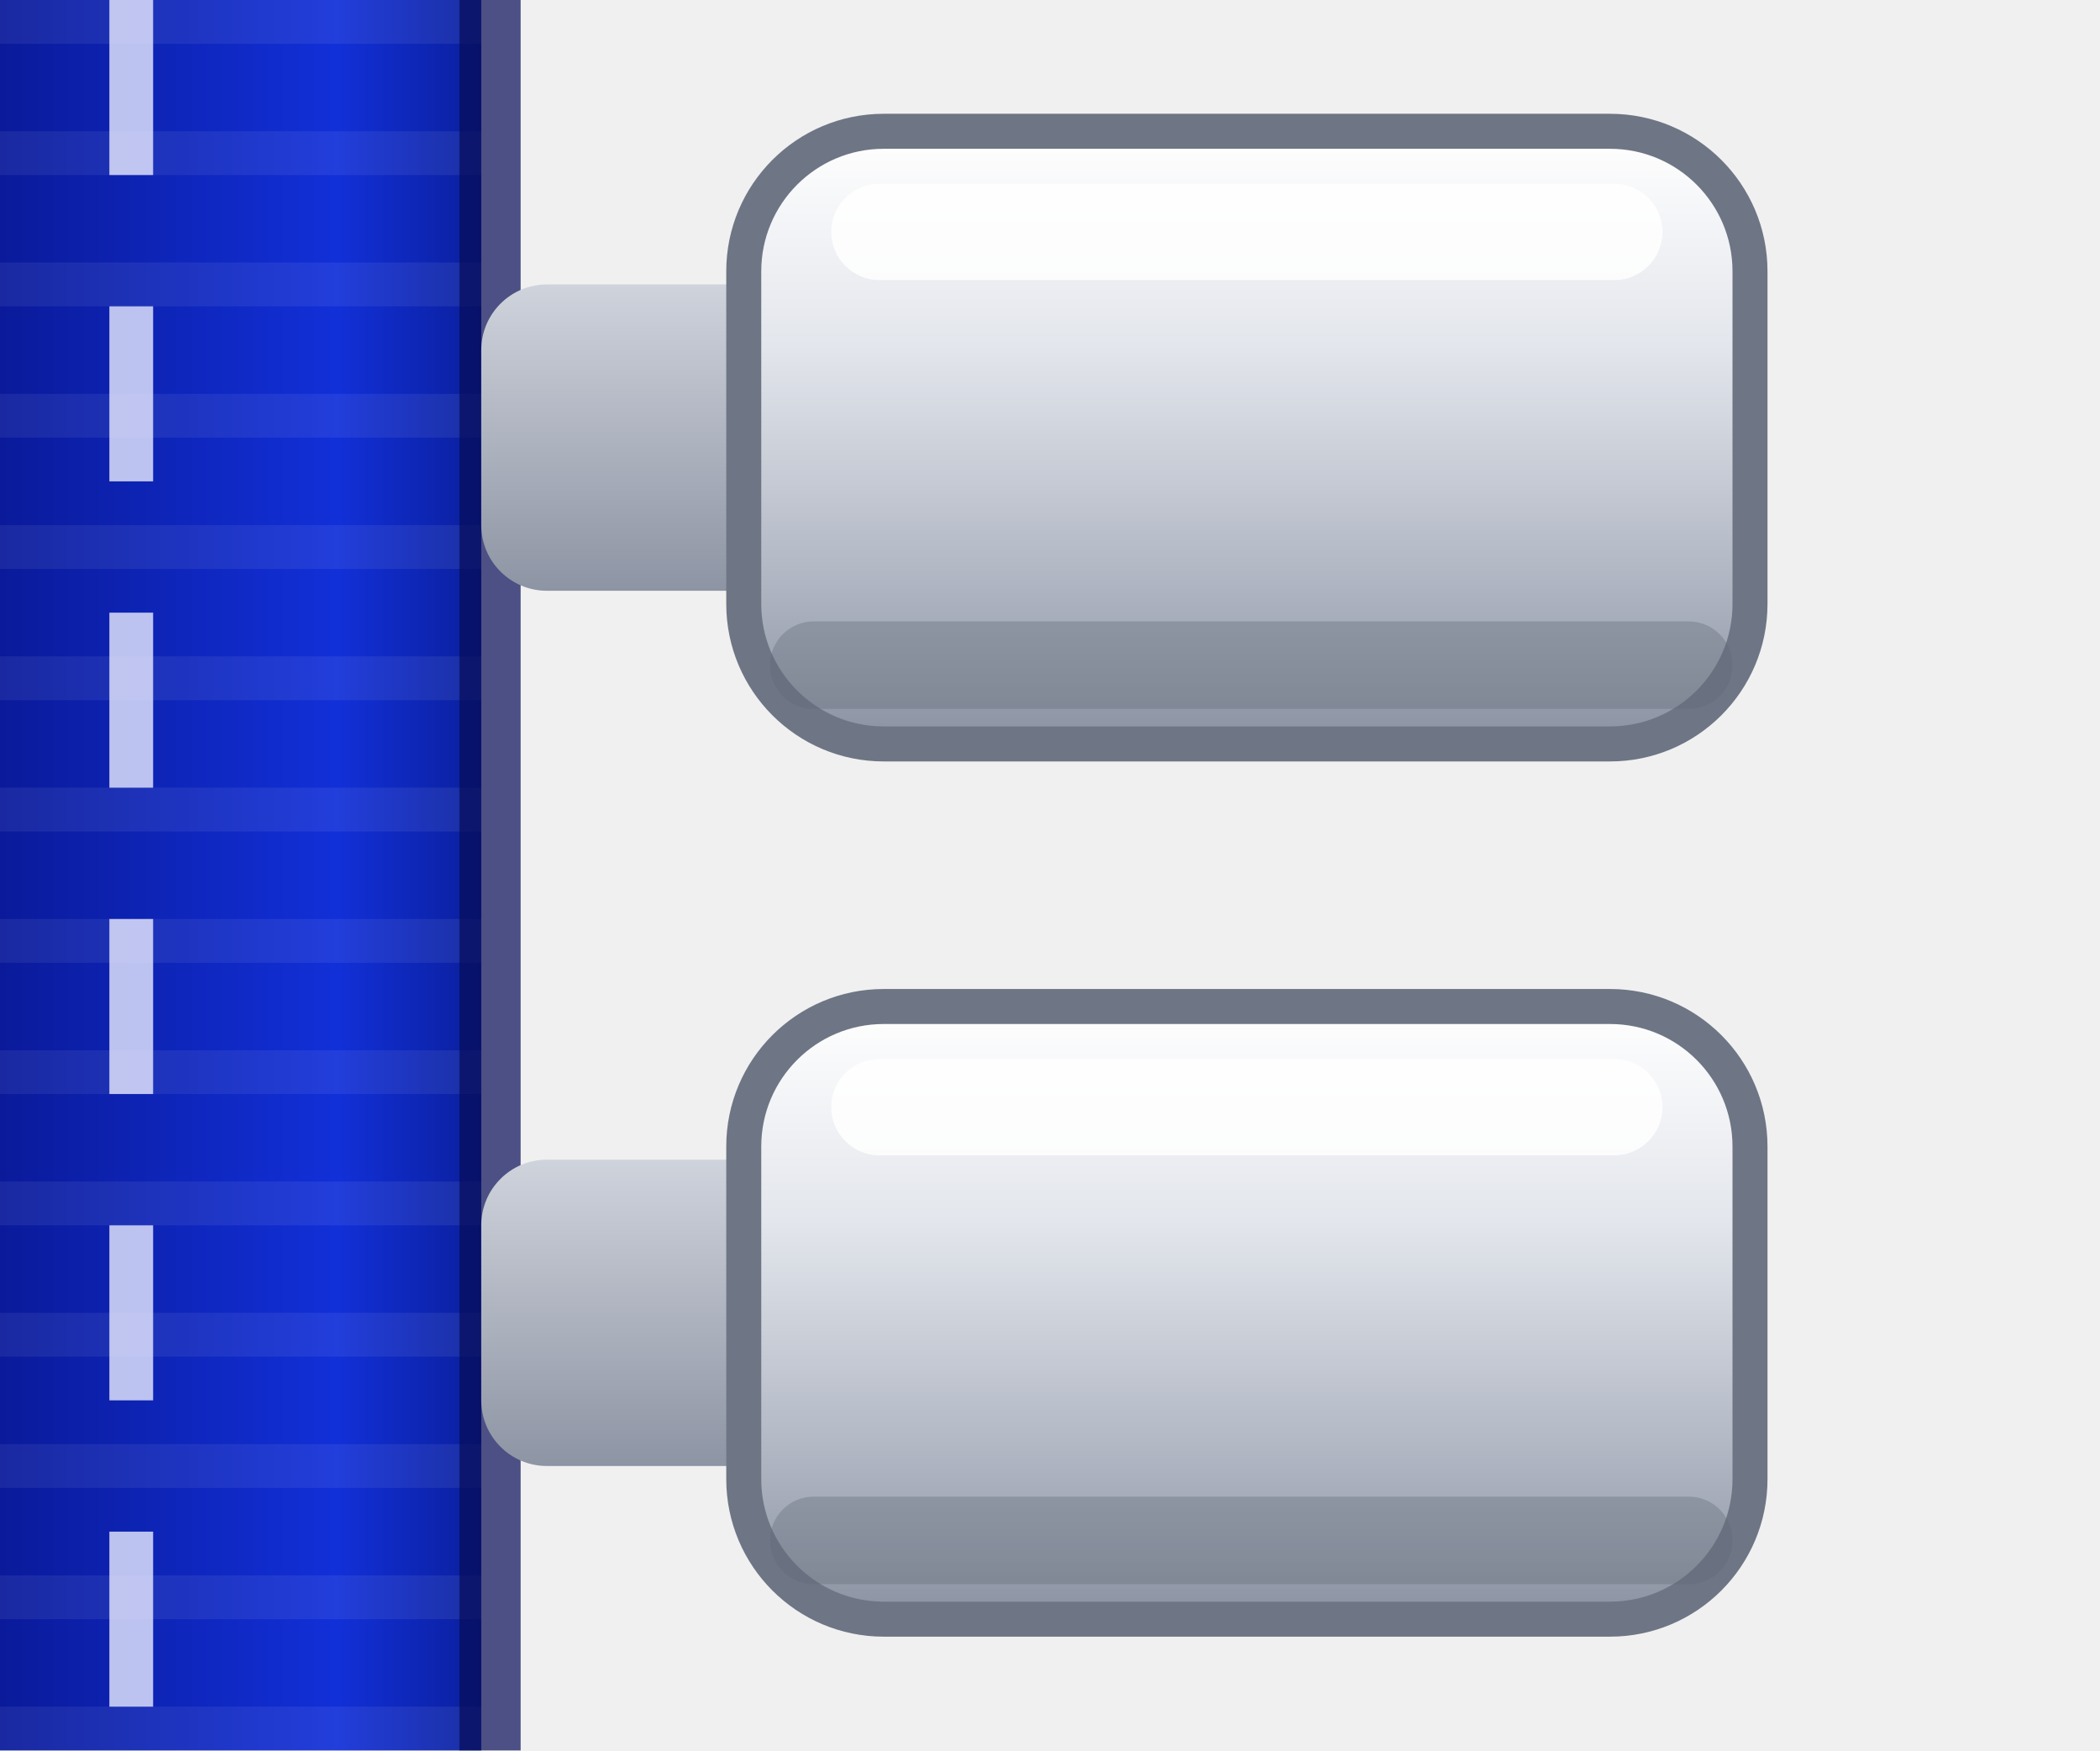
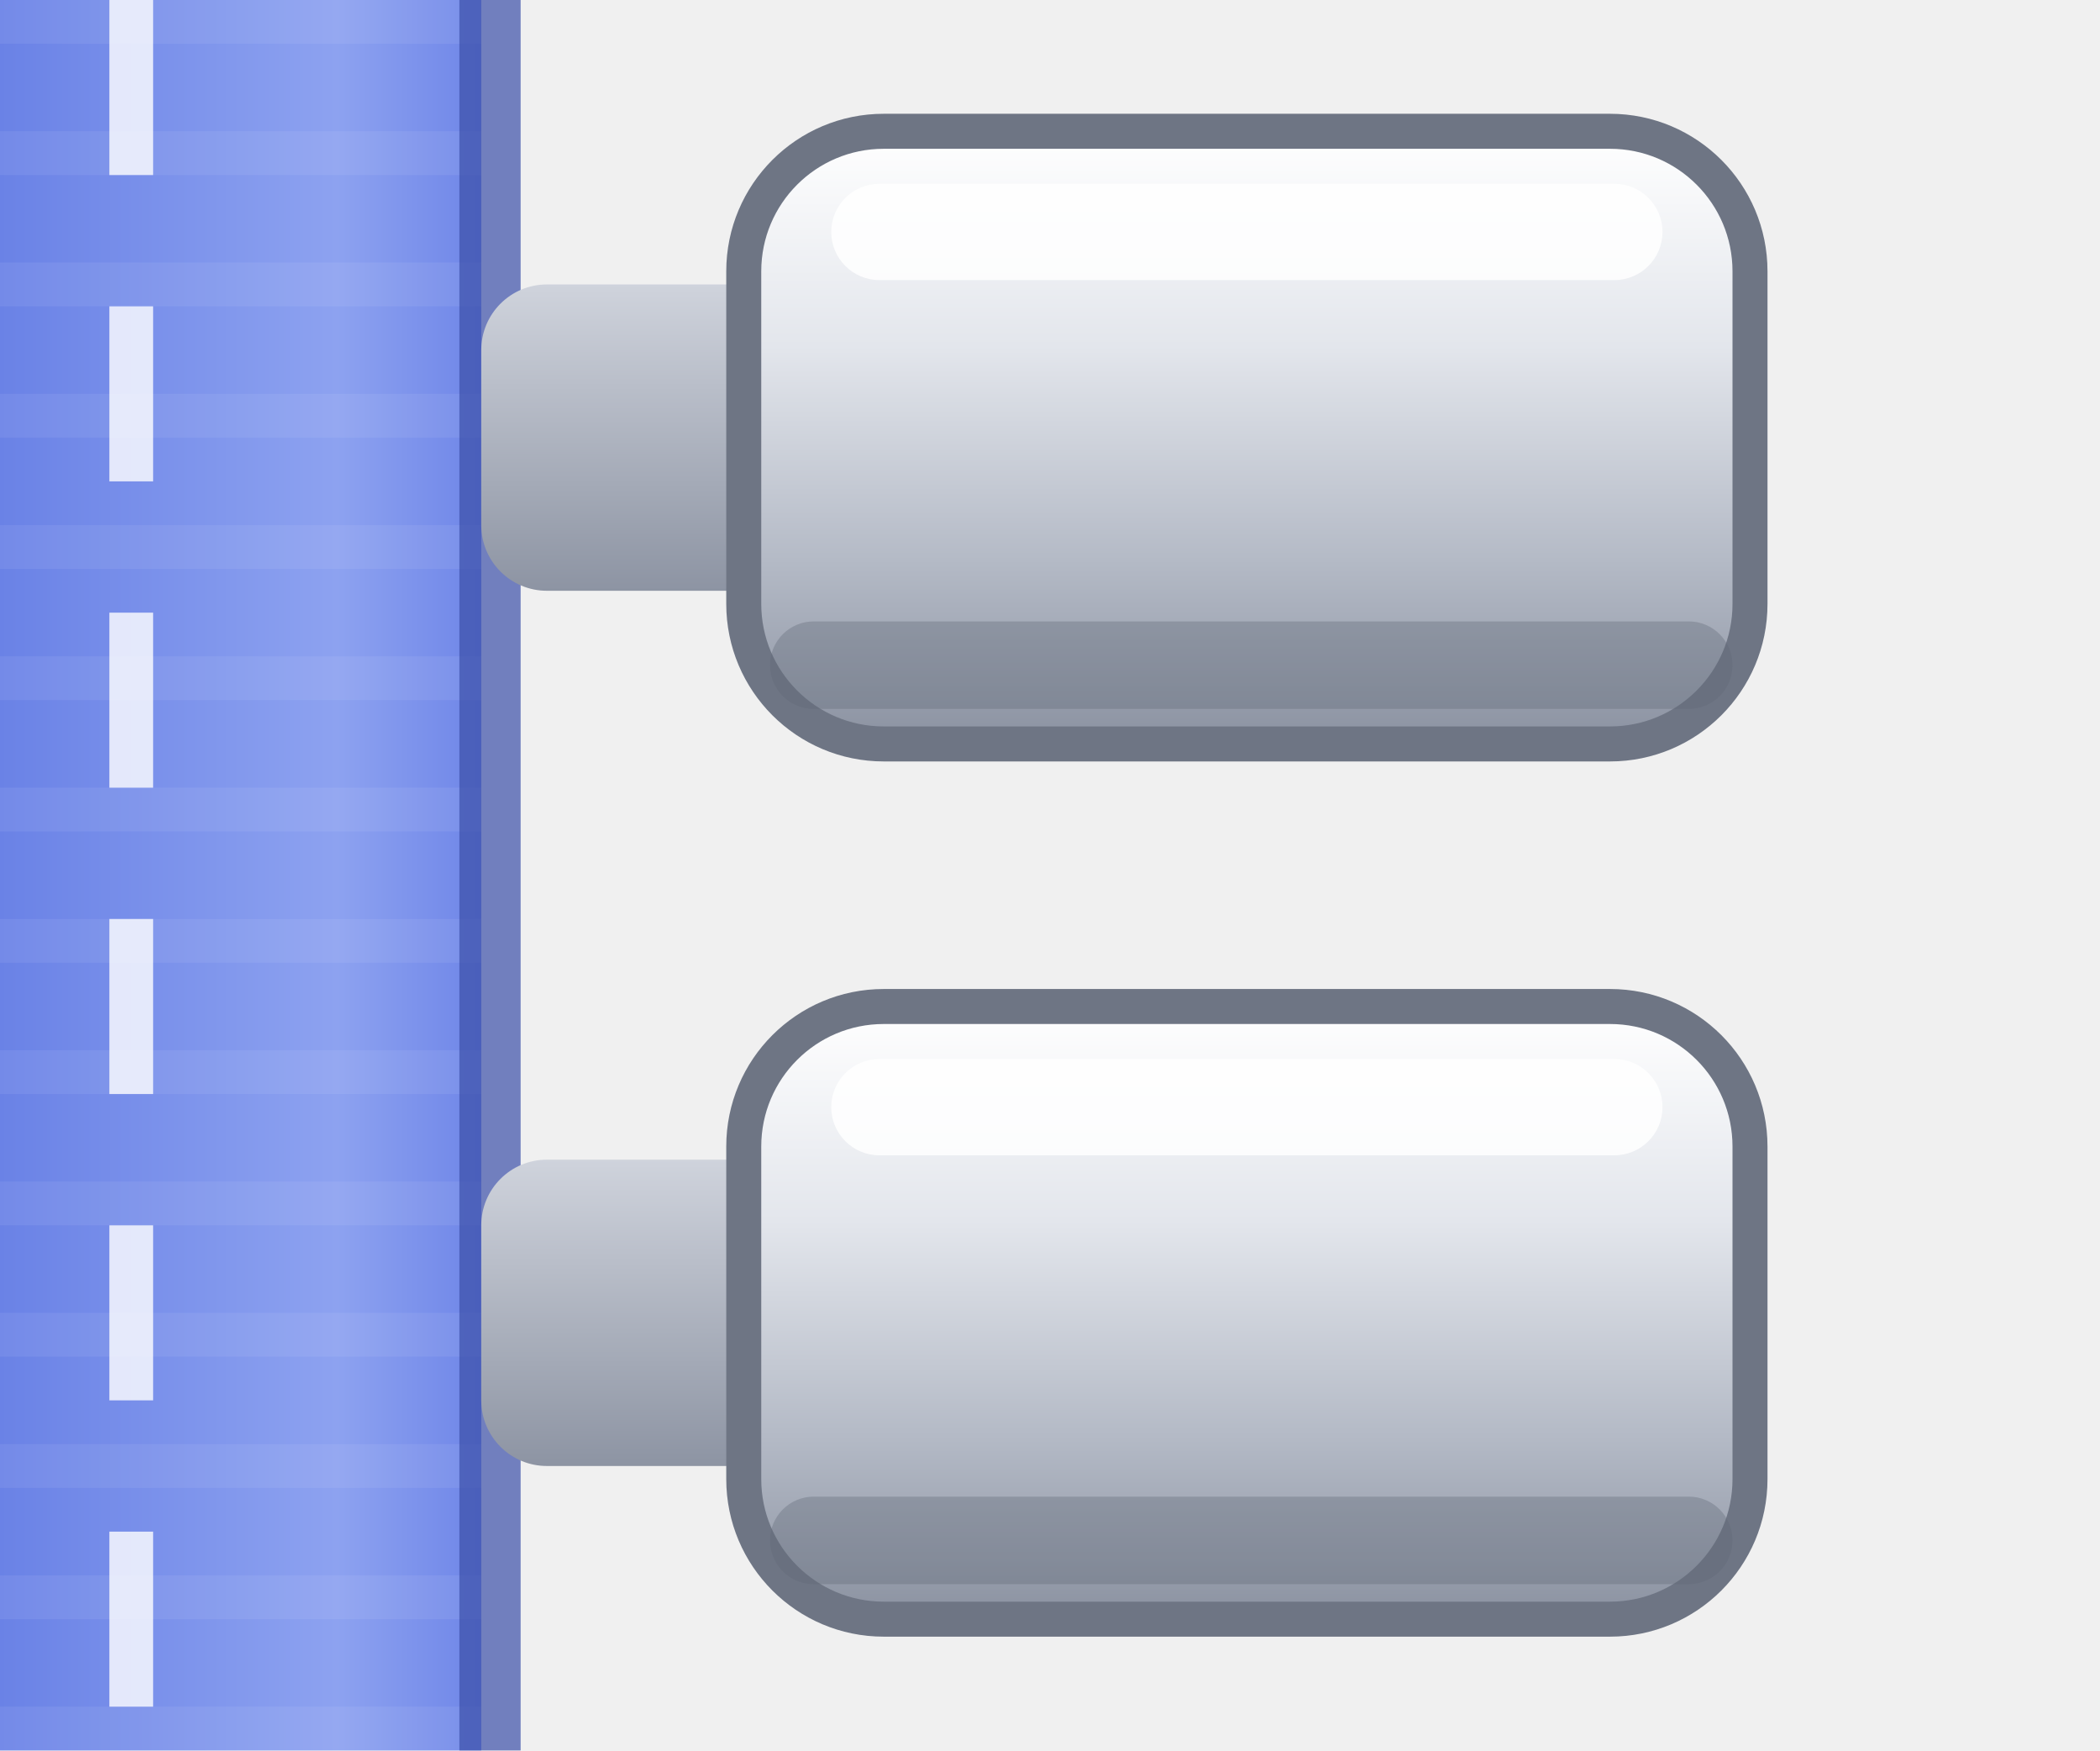
<svg xmlns="http://www.w3.org/2000/svg" width="48" height="40" viewBox="0 0 48 40">
  <defs>
    <linearGradient id="steel" x1="0" y1="0" x2="0" y2="1">
      <stop offset="0" stop-color="#ffffff" />
      <stop offset=".35" stop-color="#e3e6ec" />
      <stop offset=".7" stop-color="#b4bac6" />
      <stop offset="1" stop-color="#8b92a1" />
    </linearGradient>
    <linearGradient id="neck" x1="0" y1="0" x2="0" y2="1">
      <stop offset="0" stop-color="#cfd3dc" />
      <stop offset="1" stop-color="#8d94a3" />
    </linearGradient>
    <linearGradient id="tape" x1="0" y1="0" x2="1" y2="0">
-       <stop offset="0" stop-color="#0a1a9a" />
-       <stop offset=".7" stop-color="#1230d8" />
-       <stop offset="1" stop-color="#0a1f9c" />
+       <stop offset="0" stop-color="#6a82e6" />
+       <stop offset=".7" stop-color="#8da2f0" />
+       <stop offset="1" stop-color="#6f86e8" />
    </linearGradient>
    <pattern id="weave" width="3" height="3" patternUnits="userSpaceOnUse">
      <path d="M0 0h3v1H0z" fill="#fff" opacity=".07" />
    </pattern>
  </defs>
  <rect x="0" y="0" width="11" height="40" fill="url(#tape)" />
  <rect x="0" y="0" width="11" height="40" fill="url(#weave)" />
-   <path d="M3 0v40" stroke="#e8ebff" stroke-width="1" stroke-dasharray="4 3" opacity=".8" />
-   <rect x="10.5" y="0" width="1.4" height="40" fill="#050c55" opacity=".7" />
+   <path d="M3 0v40" stroke="#ffffff" stroke-width="1" stroke-dasharray="4 3" opacity=".8" />
+   <rect x="10.5" y="0" width="1.4" height="40" fill="#3a4ea8" opacity=".7" />
  <g>
    <rect x="11" y="6.5" width="8" height="7" rx="1.5" fill="url(#neck)" />
    <rect x="17" y="3" width="23" height="14" rx="3.2" fill="url(#steel)" stroke="#6e7584" stroke-width=".8" />
    <rect x="19" y="4.2" width="19" height="2.2" rx="1.1" fill="#fff" opacity=".85" />
    <rect x="17.6" y="14.2" width="22" height="2" rx="1" fill="#5f6675" opacity=".35" />
  </g>
  <g>
    <rect x="11" y="26.5" width="8" height="7" rx="1.5" fill="url(#neck)" />
    <rect x="17" y="23" width="23" height="14" rx="3.2" fill="url(#steel)" stroke="#6e7584" stroke-width=".8" />
    <rect x="19" y="24.2" width="19" height="2.2" rx="1.1" fill="#fff" opacity=".85" />
    <rect x="17.6" y="34.2" width="22" height="2" rx="1" fill="#5f6675" opacity=".35" />
  </g>
</svg>
